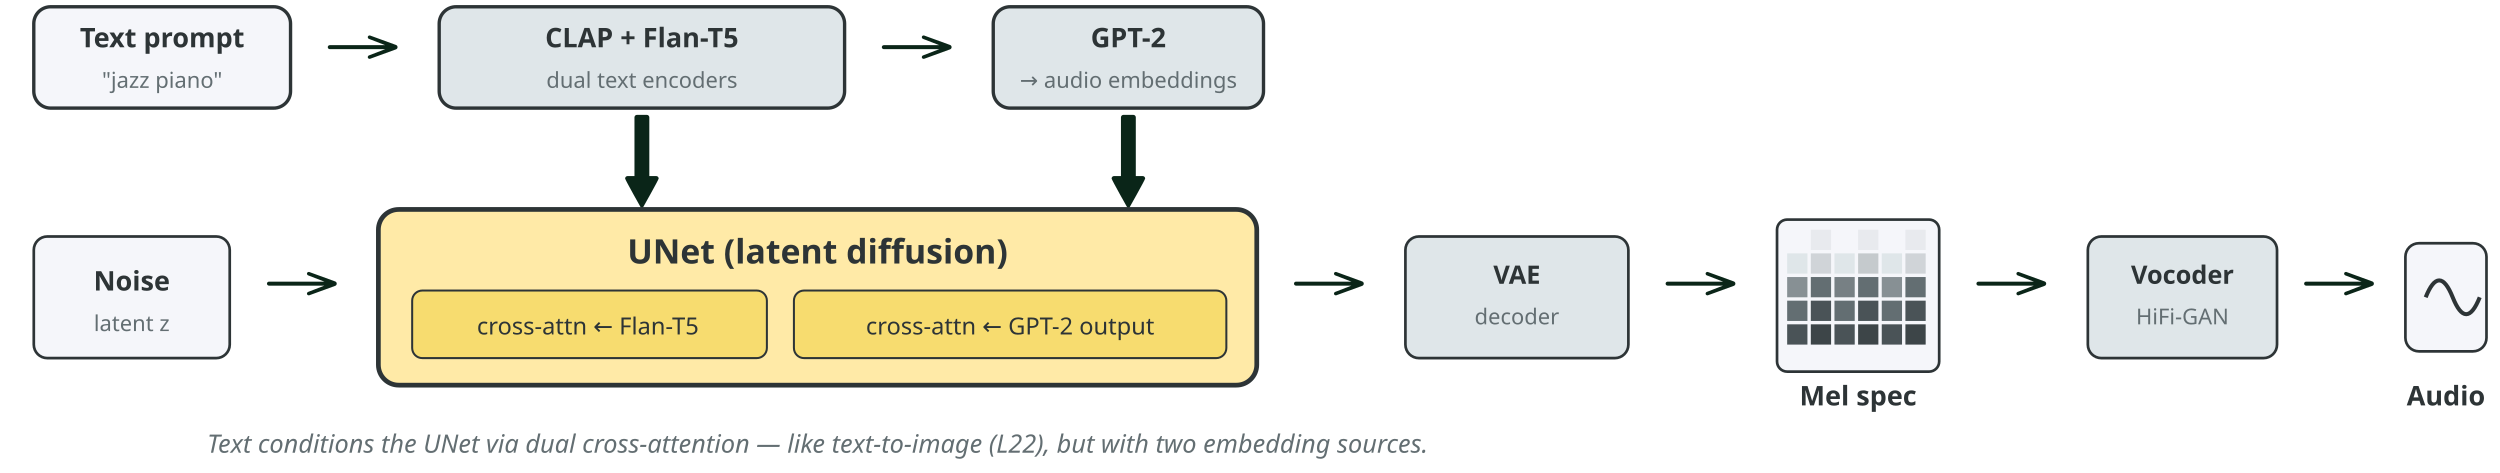
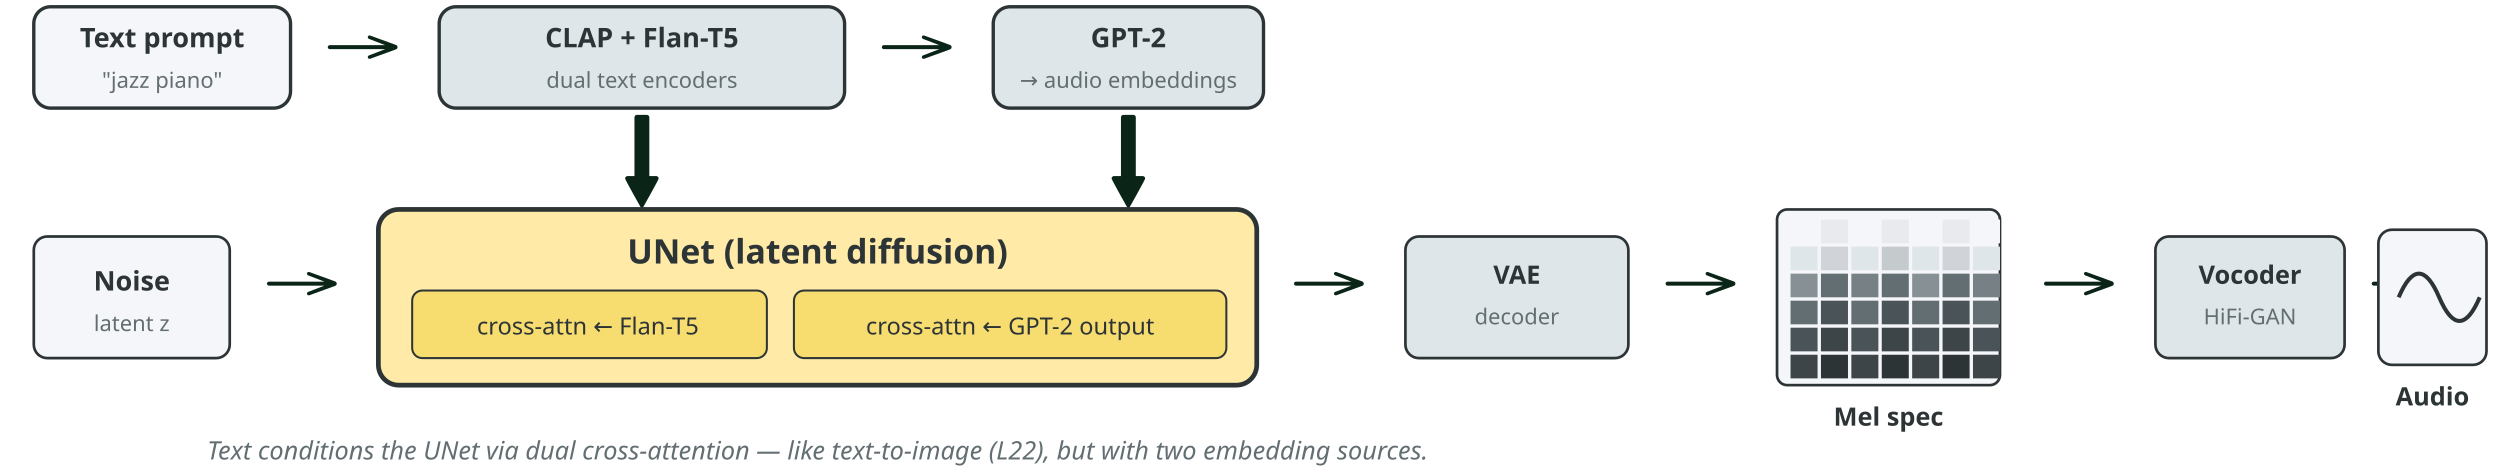
<svg xmlns="http://www.w3.org/2000/svg" viewBox="0 0 740 140">
  <defs>
    <symbol id="ad2-arrow" viewBox="0 0 76.41 27.12">
      <path d="M43.3,1.69c-.92-.1-1.78.32-2.08,1.1-.3.79.06,1.69.83,2.23l1.19.46s0,0,0,0c0,0,0,0,0,0l15.39,5.94H2.98c-1.1,0-2,.9-2,2s.9,2,2,2h55.64l-15.4,5.94s0,0,0,0c0,0,0,0,0,0l-1.17.45c-.77.54-1.14,1.45-.83,2.24.3.78,1.16,1.2,2.09,1.1l1.15-.42s0,0,.01,0c0,0,0,0,0,0l24.98-9.1c2.07-.75,2.06-3.67,0-4.42L44.45,2.11" fill="currentColor" />
    </symbol>
    <symbol id="ad2-darrow" viewBox="0 0 27.12 76.41">
      <path d="M13.56,76.41c0,0,13.56-24,13.56-24.98c0-1.1-.9-2-2-2h-5.56V2c0-1.1-.9-2-2-2h-8c-1.1,0-2,.9-2,2v47.43H2c-1.1,0-2,.9-2,2C0,52.41,13.56,76.41,13.56,76.41z" fill="currentColor" />
    </symbol>
  </defs>
  <rect x="10" y="2" width="76" height="30" rx="5" fill="#f5f6fa" stroke="#2d3436" stroke-width="1" />
  <text x="48" y="14" text-anchor="middle" font-size="8" font-family="Avenir,sans-serif" fill="#2d3436" font-weight="bold">Text prompt</text>
  <text x="48" y="26" text-anchor="middle" font-size="6.5" font-family="Avenir,sans-serif" fill="#636e72">"jazz piano"</text>
  <use href="#ad2-arrow" x="90" y="10" width="36" height="8" style="color: #0a2518" />
  <rect x="130" y="2" width="120" height="30" rx="5" fill="#dfe6e9" stroke="#2d3436" stroke-width="1" />
  <text x="190" y="14" text-anchor="middle" font-size="8" font-family="Avenir,sans-serif" fill="#2d3436" font-weight="bold">CLAP + Flan-T5</text>
  <text x="190" y="26" text-anchor="middle" font-size="6.5" font-family="Avenir,sans-serif" fill="#636e72">dual text encoders</text>
  <use href="#ad2-arrow" x="254" y="10" width="36" height="8" style="color: #0a2518" />
  <rect x="294" y="2" width="80" height="30" rx="5" fill="#dfe6e9" stroke="#2d3436" stroke-width="1" />
  <text x="334" y="14" text-anchor="middle" font-size="8" font-family="Avenir,sans-serif" fill="#2d3436" font-weight="bold">GPT-2</text>
  <text x="334" y="26" text-anchor="middle" font-size="6.5" font-family="Avenir,sans-serif" fill="#636e72">→ audio embeddings</text>
  <use href="#ad2-darrow" x="327" y="34" width="14" height="28" style="color: #0a2518" />
  <use href="#ad2-darrow" x="183" y="34" width="14" height="28" style="color: #0a2518" />
  <rect x="10" y="70" width="58" height="36" rx="4" fill="#f5f6fa" stroke="#2d3436" stroke-width="0.8" />
  <text x="39" y="86" text-anchor="middle" font-size="8" font-family="Avenir,sans-serif" fill="#2d3436" font-weight="bold">Noise</text>
  <text x="39" y="98" text-anchor="middle" font-size="6.5" font-family="Avenir,sans-serif" fill="#636e72">latent z</text>
  <use href="#ad2-arrow" x="72" y="80" width="36" height="8" style="color: #0a2518" />
  <rect x="112" y="62" width="260" height="52" rx="6" fill="#ffeaa7" stroke="#2d3436" stroke-width="1.4" />
  <text x="242" y="78" text-anchor="middle" font-size="10" font-family="Avenir,sans-serif" fill="#2d3436" font-weight="bold">UNet (latent diffusion)</text>
  <rect x="122" y="86" width="105" height="20" rx="3" fill="#f7dc6f" stroke="#2d3436" stroke-width="0.6" />
  <text x="174" y="99" text-anchor="middle" font-size="7" font-family="Avenir,sans-serif" fill="#2d3436">cross-attn ← Flan-T5</text>
  <rect x="235" y="86" width="128" height="20" rx="3" fill="#f7dc6f" stroke="#2d3436" stroke-width="0.6" />
  <text x="299" y="99" text-anchor="middle" font-size="7" font-family="Avenir,sans-serif" fill="#2d3436">cross-attn ← GPT-2 output</text>
  <use href="#ad2-arrow" x="376" y="80" width="36" height="8" style="color: #0a2518" />
  <rect x="416" y="70" width="66" height="36" rx="4" fill="#dfe6e9" stroke="#2d3436" stroke-width="0.8" />
  <text x="449" y="84" text-anchor="middle" font-size="7.5" font-family="Avenir,sans-serif" fill="#2d3436" font-weight="bold">VAE</text>
  <text x="449" y="96" text-anchor="middle" font-size="6.5" font-family="Avenir,sans-serif" fill="#636e72">decoder</text>
  <use href="#ad2-arrow" x="486" y="80" width="36" height="8" style="color: #0a2518" />
-   <rect x="526" y="65" width="48" height="45" rx="3" fill="#f5f6fa" stroke="#2d3436" stroke-width="0.8" />
-   <rect x="529" y="68" width="6" height="6" fill="#f5f6fa" />
-   <rect x="536" y="68" width="6" height="6" fill="#e8eaee" />
-   <rect x="543" y="68" width="6" height="6" fill="#f5f6fa" />
-   <rect x="550" y="68" width="6" height="6" fill="#e8eaee" />
-   <rect x="557" y="68" width="6" height="6" fill="#f5f6fa" />
-   <rect x="564" y="68" width="6" height="6" fill="#e8eaee" />
-   <rect x="529" y="75" width="6" height="6" fill="#dfe6e9" />
-   <rect x="536" y="75" width="6" height="6" fill="#d0d4d8" />
-   <rect x="543" y="75" width="6" height="6" fill="#dfe6e9" />
-   <rect x="550" y="75" width="6" height="6" fill="#c5cacd" />
-   <rect x="557" y="75" width="6" height="6" fill="#dfe6e9" />
-   <rect x="564" y="75" width="6" height="6" fill="#d0d4d8" />
-   <rect x="529" y="82" width="6" height="6" fill="#879094" />
-   <rect x="536" y="82" width="6" height="6" fill="#636e72" />
-   <rect x="543" y="82" width="6" height="6" fill="#778084" />
-   <rect x="550" y="82" width="6" height="6" fill="#636e72" />
-   <rect x="557" y="82" width="6" height="6" fill="#879094" />
-   <rect x="564" y="82" width="6" height="6" fill="#636e72" />
-   <rect x="529" y="89" width="6" height="6" fill="#636e72" />
-   <rect x="536" y="89" width="6" height="6" fill="#4a5357" />
-   <rect x="543" y="89" width="6" height="6" fill="#636e72" />
-   <rect x="550" y="89" width="6" height="6" fill="#4a5357" />
-   <rect x="557" y="89" width="6" height="6" fill="#636e72" />
-   <rect x="564" y="89" width="6" height="6" fill="#4a5357" />
-   <rect x="529" y="96" width="6" height="6" fill="#4a5357" />
-   <rect x="536" y="96" width="6" height="6" fill="#3d4548" />
-   <rect x="543" y="96" width="6" height="6" fill="#4a5357" />
-   <rect x="550" y="96" width="6" height="6" fill="#3d4548" />
-   <rect x="557" y="96" width="6" height="6" fill="#4a5357" />
-   <rect x="564" y="96" width="6" height="6" fill="#3d4548" />
-   <use href="#ad2-arrow" x="578" y="80" width="36" height="8" style="color: #0a2518" />
-   <rect x="618" y="70" width="56" height="36" rx="4" fill="#dfe6e9" stroke="#2d3436" stroke-width="0.8" />
-   <text x="646" y="84" text-anchor="middle" font-size="7.5" font-family="Avenir,sans-serif" fill="#2d3436" font-weight="bold">Vocoder</text>
-   <text x="646" y="96" text-anchor="middle" font-size="6.5" font-family="Avenir,sans-serif" fill="#636e72">HiFi-GAN</text>
-   <use href="#ad2-arrow" x="678" y="80" width="30" height="8" style="color: #0a2518" />
-   <rect x="712" y="72" width="24" height="32" rx="4" fill="#f5f6fa" stroke="#2d3436" stroke-width="0.8" />
-   <path d="M718,88 Q722,78 726,88 Q730,98 734,88" fill="none" stroke="#2d3436" stroke-width="1.2" />
-   <text x="550" y="120" text-anchor="middle" font-size="8" font-family="Avenir,sans-serif" fill="#2d3436" font-weight="bold">Mel spec</text>
-   <text x="724" y="120" text-anchor="middle" font-size="8" font-family="Avenir,sans-serif" fill="#2d3436" font-weight="bold">Audio</text>
-   <text x="242" y="134" text-anchor="middle" font-size="7.5" font-family="Avenir,sans-serif" fill="#636e72" font-style="italic">Text conditions the UNet via dual cross-attention — like text-to-image (L22), but with two embedding sources.</text>
+   <rect x="526" y="62" width="66" height="52" rx="3" fill="#f5f6fa" stroke="#2d3436" stroke-width="0.8" />
+   <rect x="530" y="65" width="8" height="7" fill="#f5f6fa" />
+   <rect x="539" y="65" width="8" height="7" fill="#e8eaee" />
+   <rect x="548" y="65" width="8" height="7" fill="#f5f6fa" />
+   <rect x="557" y="65" width="8" height="7" fill="#e8eaee" />
+   <rect x="566" y="65" width="8" height="7" fill="#f5f6fa" />
+   <rect x="575" y="65" width="8" height="7" fill="#e8eaee" />
+   <rect x="584" y="65" width="8" height="7" fill="#f5f6fa" />
+   <rect x="530" y="73" width="8" height="7" fill="#dfe6e9" />
+   <rect x="539" y="73" width="8" height="7" fill="#d0d4d8" />
+   <rect x="548" y="73" width="8" height="7" fill="#dfe6e9" />
+   <rect x="557" y="73" width="8" height="7" fill="#c5cacd" />
+   <rect x="566" y="73" width="8" height="7" fill="#dfe6e9" />
+   <rect x="575" y="73" width="8" height="7" fill="#d0d4d8" />
+   <rect x="584" y="73" width="8" height="7" fill="#dfe6e9" />
+   <rect x="530" y="81" width="8" height="7" fill="#879094" />
+   <rect x="539" y="81" width="8" height="7" fill="#636e72" />
+   <rect x="548" y="81" width="8" height="7" fill="#778084" />
+   <rect x="557" y="81" width="8" height="7" fill="#636e72" />
+   <rect x="566" y="81" width="8" height="7" fill="#879094" />
+   <rect x="575" y="81" width="8" height="7" fill="#636e72" />
+   <rect x="584" y="81" width="8" height="7" fill="#778084" />
+   <rect x="530" y="89" width="8" height="7" fill="#636e72" />
+   <rect x="539" y="89" width="8" height="7" fill="#4a5357" />
+   <rect x="548" y="89" width="8" height="7" fill="#636e72" />
+   <rect x="557" y="89" width="8" height="7" fill="#4a5357" />
+   <rect x="566" y="89" width="8" height="7" fill="#636e72" />
+   <rect x="575" y="89" width="8" height="7" fill="#4a5357" />
+   <rect x="584" y="89" width="8" height="7" fill="#636e72" />
+   <rect x="530" y="97" width="8" height="7" fill="#4a5357" />
+   <rect x="539" y="97" width="8" height="7" fill="#3d4548" />
+   <rect x="548" y="97" width="8" height="7" fill="#4a5357" />
+   <rect x="557" y="97" width="8" height="7" fill="#3d4548" />
+   <rect x="566" y="97" width="8" height="7" fill="#4a5357" />
+   <rect x="575" y="97" width="8" height="7" fill="#3d4548" />
+   <rect x="584" y="97" width="8" height="7" fill="#4a5357" />
+   <rect x="530" y="105" width="8" height="7" fill="#3d4548" />
+   <rect x="539" y="105" width="8" height="7" fill="#2d3436" />
+   <rect x="548" y="105" width="8" height="7" fill="#3d4548" />
+   <rect x="557" y="105" width="8" height="7" fill="#2d3436" />
+   <rect x="566" y="105" width="8" height="7" fill="#3d4548" />
+   <rect x="575" y="105" width="8" height="7" fill="#2d3436" />
+   <rect x="584" y="105" width="8" height="7" fill="#3d4548" />
+   <text x="559" y="126" text-anchor="middle" font-size="7.5" font-family="Avenir,sans-serif" fill="#2d3436" font-weight="bold">Mel spec</text>
+   <use href="#ad2-arrow" x="598" y="80" width="36" height="8" style="color: #0a2518" />
+   <rect x="638" y="70" width="56" height="36" rx="4" fill="#dfe6e9" stroke="#2d3436" stroke-width="0.8" />
+   <text x="666" y="84" text-anchor="middle" font-size="7.5" font-family="Avenir,sans-serif" fill="#2d3436" font-weight="bold">Vocoder</text>
+   <text x="666" y="96" text-anchor="middle" font-size="6.5" font-family="Avenir,sans-serif" fill="#636e72">HiFi-GAN</text>
+   <use href="#ad2-arrow" x="698" y="80" width="30" height="8" style="color: #0a2518" />
+   <rect x="704" y="68" width="32" height="40" rx="4" fill="#f5f6fa" stroke="#2d3436" stroke-width="0.8" />
+   <path d="M710,88 Q716,74 722,88 Q728,102 734,88" fill="none" stroke="#2d3436" stroke-width="1.2" />
+   <text x="720" y="120" text-anchor="middle" font-size="7.5" font-family="Avenir,sans-serif" fill="#2d3436" font-weight="bold">Audio</text>
+   <text x="242" y="136" text-anchor="middle" font-size="7.5" font-family="Avenir,sans-serif" fill="#636e72" font-style="italic">Text conditions the UNet via dual cross-attention — like text-to-image (L22), but with two embedding sources.</text>
</svg>
